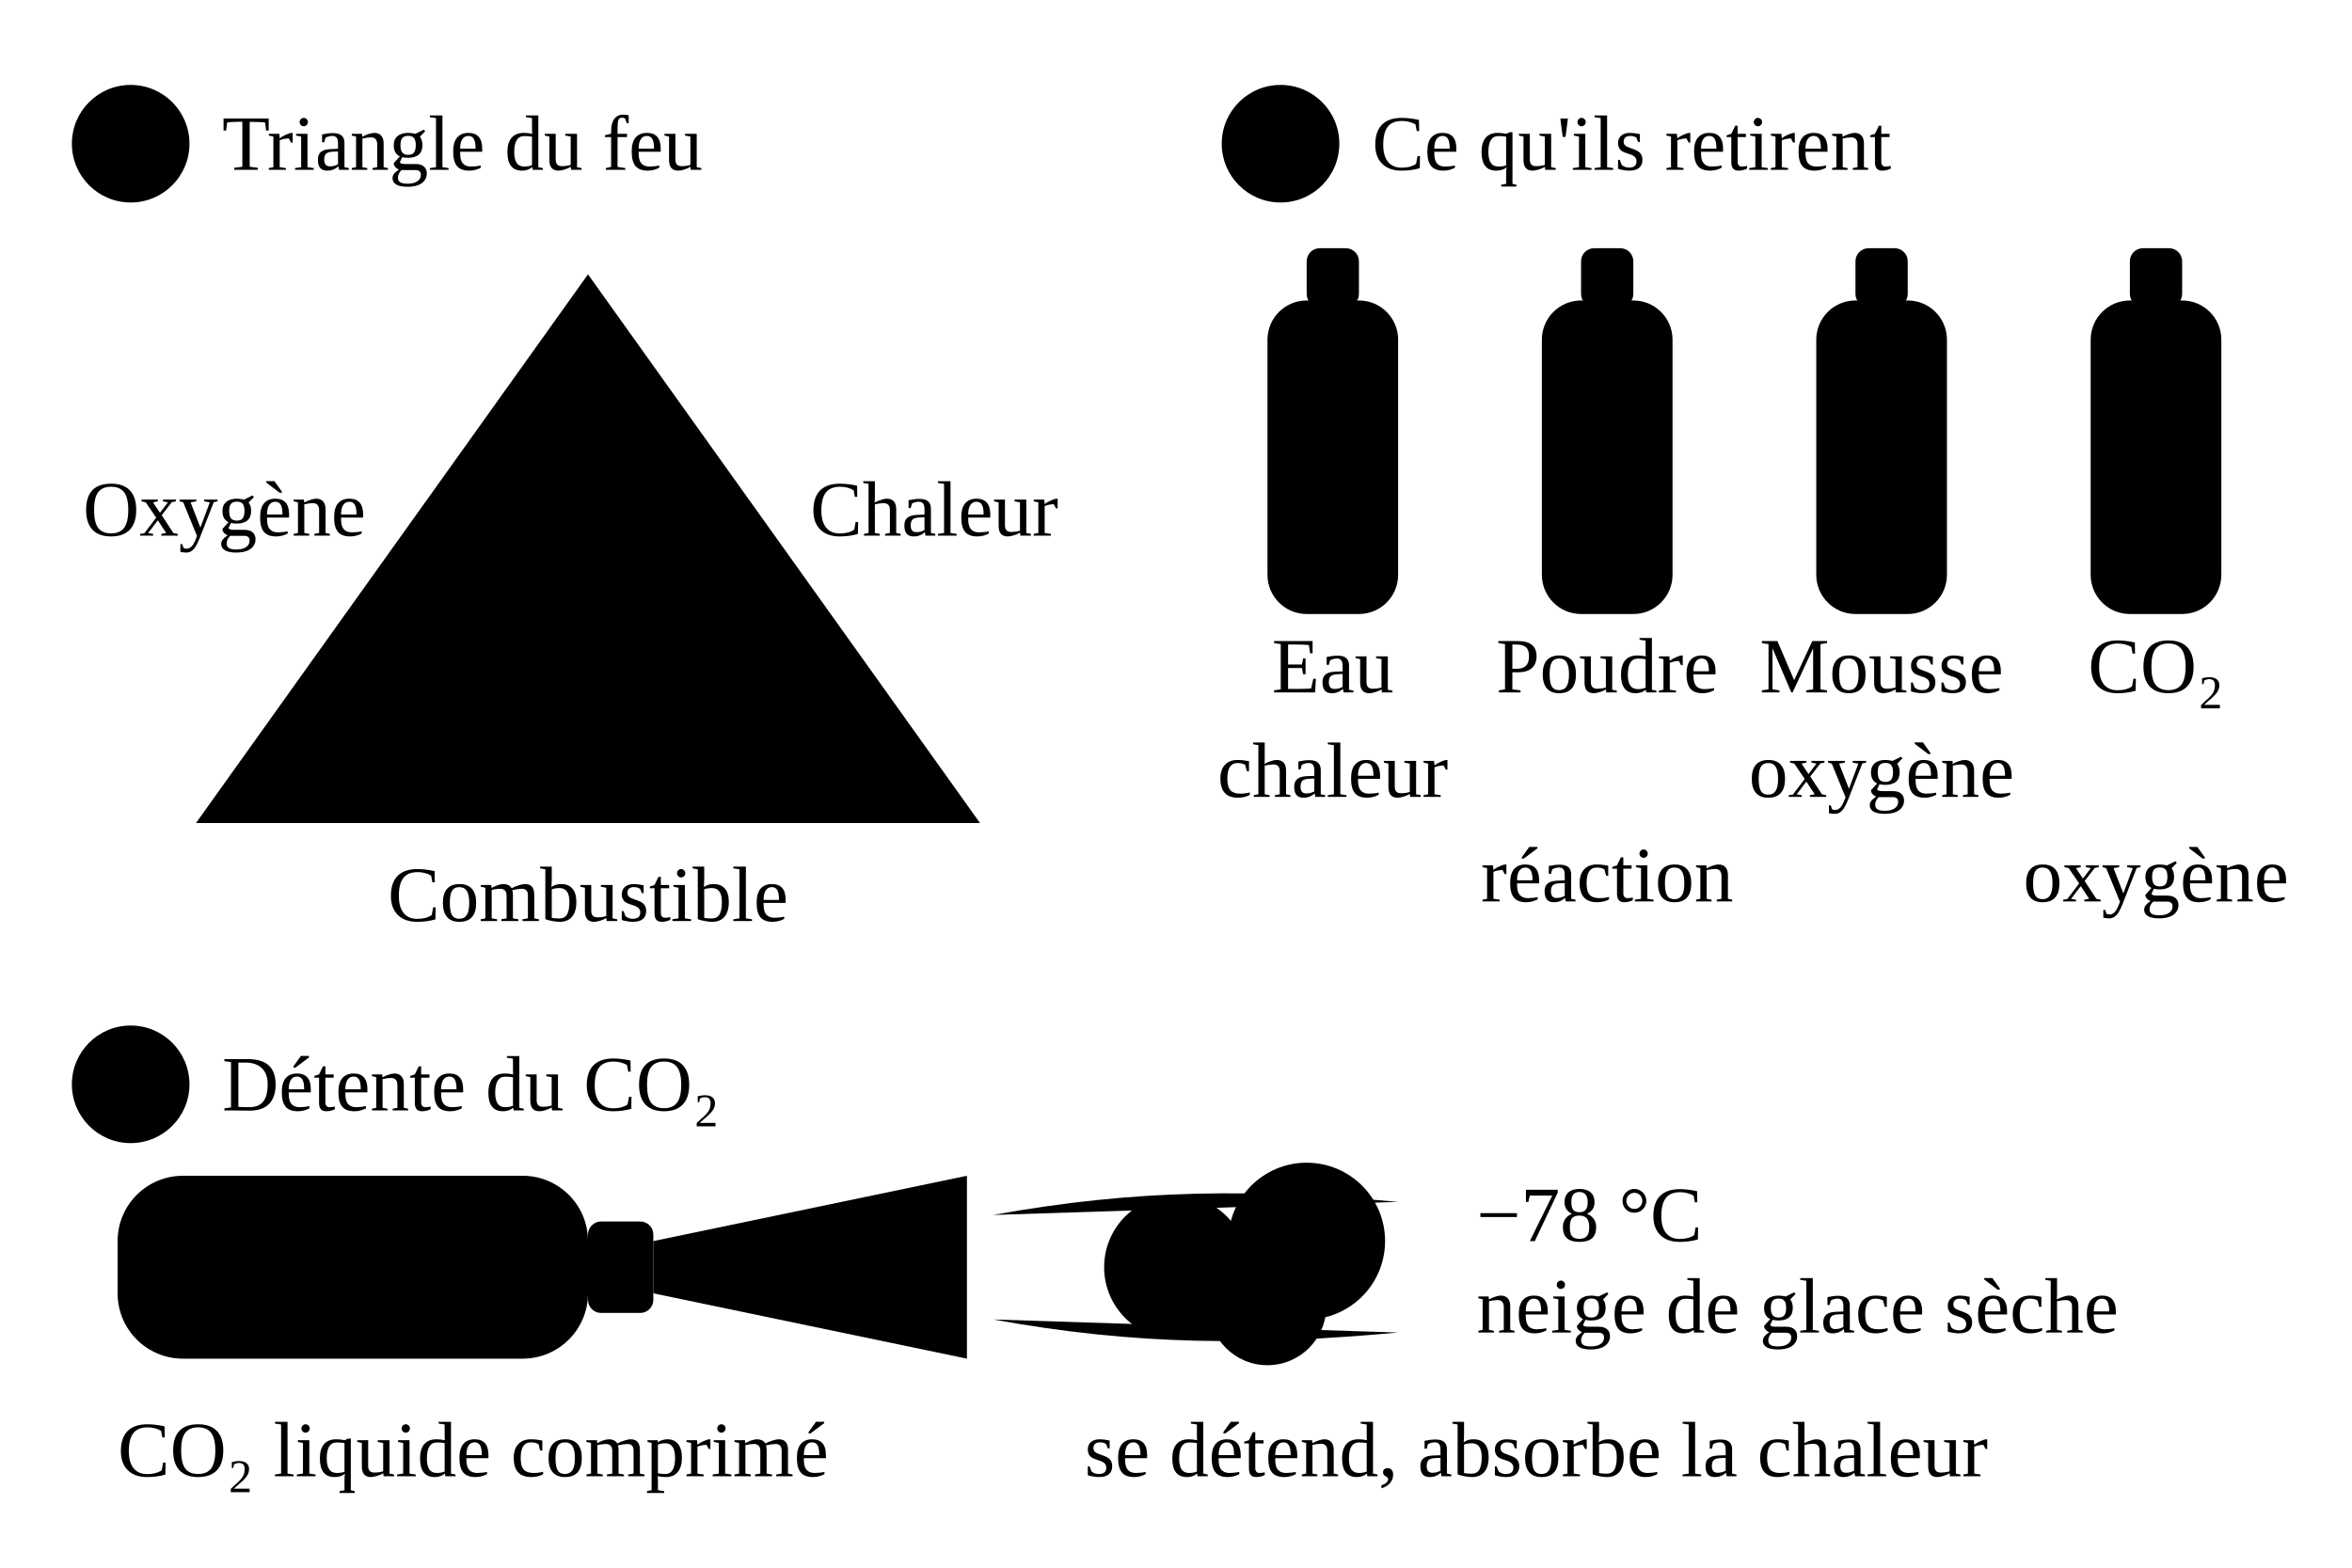
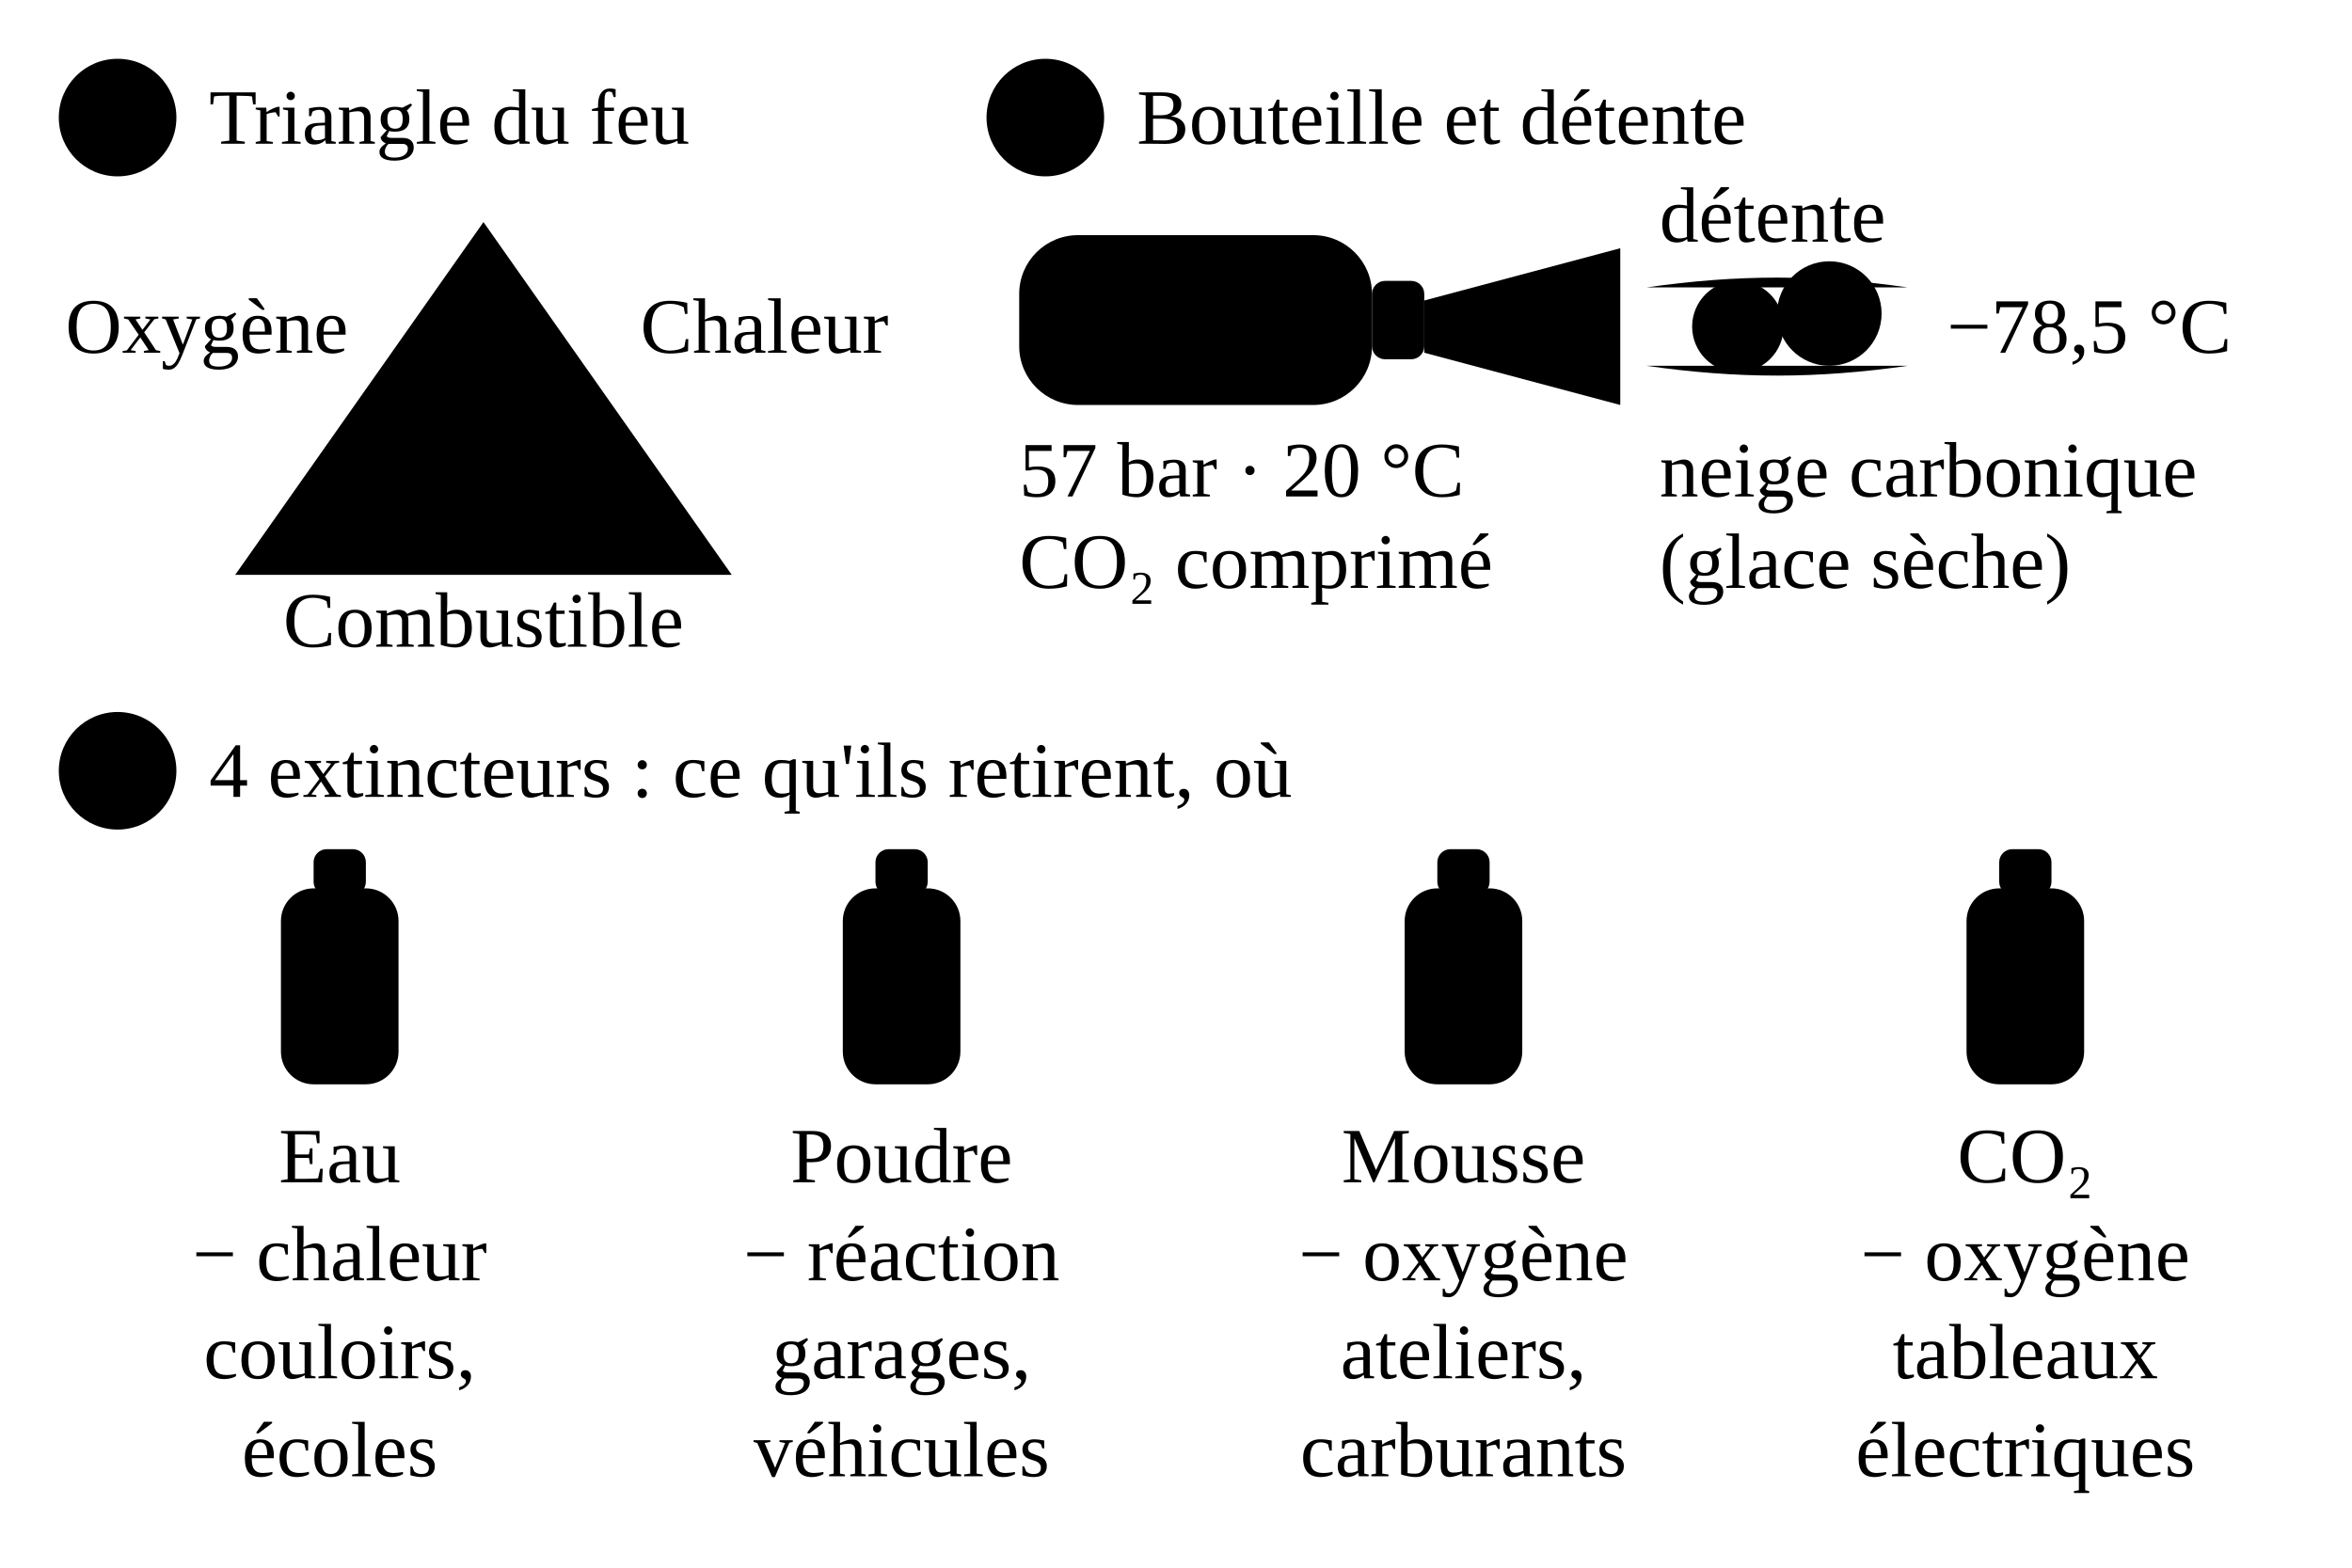
<svg xmlns="http://www.w3.org/2000/svg" viewBox="0 0 360 240">
-   <path class="s-dash" d="M178 14 V140" />
-   <path class="s-dash" d="M10 150 H350" />
+   <path class="s-dash" d="M146 12 V98" />
+   <path class="s-dash" d="M10 104 H350" />
  <g>
-     <circle class="s-badge" cx="20" cy="22" r="9" />
-     <text class="s-badge-text" x="20" y="22">1</text>
-     <text class="s-label" x="34" y="26">Triangle du feu</text>
-     <polygon class="s-line" points="90,42 30,126 150,126" />
-     <path class="s-fill-hot s-pulse" d="M90 76 C100 88 106 98 101 110 C98 117 82 117 79 110 C74 98 80 88 90 76 Z" />
-     <path class="s-hot" d="M90 76 C100 88 106 98 101 110 C98 117 82 117 79 110 C74 98 80 88 90 76 Z" />
-     <text class="s-small" x="56" y="82" text-anchor="end">Oxygène</text>
-     <text class="s-small s-text-hot" x="124" y="82">Chaleur</text>
-     <text class="s-small" x="90" y="141" text-anchor="middle">Combustible</text>
+     <circle class="s-badge" cx="18" cy="18" r="9" />
+     <text class="s-badge-text" x="18" y="18">1</text>
+     <text class="s-label" x="32" y="22">Triangle du feu</text>
+     <polygon class="s-line" points="74,34 36,88 112,88" />
+     <path class="s-fill-hot s-pulse" d="M74 54 C81 63 85 70 81 78 C79 83 69 83 67 78 C63 70 67 63 74 54 Z" />
+     <path class="s-hot" d="M74 54 C81 63 85 70 81 78 C79 83 69 83 67 78 C63 70 67 63 74 54 Z" />
+     <text class="s-tiny" x="10" y="54">Oxygène</text>
+     <text class="s-tiny s-text-hot" x="98" y="54">Chaleur</text>
+     <text class="s-tiny" x="74" y="99" text-anchor="middle">Combustible</text>
  </g>
  <g>
-     <circle class="s-badge" cx="196" cy="22" r="9" />
-     <text class="s-badge-text" x="196" y="22">2</text>
-     <text class="s-label" x="210" y="26">Ce qu'ils retirent</text>
-     <rect class="s-solid" x="194" y="46" width="20" height="48" rx="6" />
-     <rect class="s-solid" x="200" y="38" width="8" height="9" rx="2" />
-     <rect class="s-fill-cold" x="197" y="66" width="14" height="25" rx="4" />
-     <rect class="s-solid" x="236" y="46" width="20" height="48" rx="6" />
-     <rect class="s-solid" x="242" y="38" width="8" height="9" rx="2" />
-     <rect class="s-fill-muted" x="239" y="62" width="14" height="29" rx="4" />
-     <rect class="s-solid" x="278" y="46" width="20" height="48" rx="6" />
-     <rect class="s-solid" x="284" y="38" width="8" height="9" rx="2" />
-     <rect class="s-fill-accent" x="281" y="60" width="14" height="31" rx="4" />
-     <rect class="s-solid" x="320" y="46" width="20" height="48" rx="6" />
-     <rect class="s-solid" x="326" y="38" width="8" height="9" rx="2" />
-     <rect class="s-fill-cold" x="323" y="70" width="14" height="21" rx="4" />
-     <text class="s-tiny" x="204" y="106" text-anchor="middle">Eau</text>
-     <text class="s-tiny" x="246" y="106" text-anchor="middle">Poudre</text>
-     <text class="s-tiny" x="288" y="106" text-anchor="middle">Mousse</text>
-     <text class="s-tiny" x="330" y="106" text-anchor="middle">CO₂</text>
-     <text class="s-tiny s-text-hot" x="204" y="122" text-anchor="middle">chaleur</text>
-     <text class="s-tiny s-text-accent" x="246" y="138" text-anchor="middle">réaction</text>
-     <text class="s-tiny s-text-cold" x="288" y="122" text-anchor="middle">oxygène</text>
-     <text class="s-tiny s-text-cold" x="330" y="138" text-anchor="middle">oxygène</text>
+     <circle class="s-badge" cx="160" cy="18" r="9" />
+     <text class="s-badge-text" x="160" y="18">3</text>
+     <text class="s-label" x="174" y="22">Bouteille et détente</text>
+     <rect class="s-solid" x="156" y="36" width="54" height="26" rx="9" />
+     <rect class="s-fill-cold" x="160" y="49" width="46" height="10" rx="3" />
+     <circle class="s-fill-cold" cx="166" cy="43" r="2.2" />
+     <circle class="s-fill-cold" cx="174" cy="42" r="2.2" />
+     <circle class="s-fill-cold" cx="182" cy="43" r="2.2" />
+     <circle class="s-fill-cold" cx="190" cy="42" r="2.2" />
+     <circle class="s-fill-cold" cx="198" cy="43" r="2.2" />
+     <rect class="s-solid" x="210" y="43" width="8" height="12" rx="2" />
+     <polygon class="s-solid" points="218,46 248,38 248,62 218,54" />
+     <text class="s-tiny" x="156" y="76">57 bar · 20 °C</text>
+     <text class="s-tiny" x="156" y="90">CO₂ comprimé</text>
+     <text class="s-tiny" x="254" y="37">détente</text>
+     <path class="s-cold s-flow" d="M252 44 C266 42 278 42 292 44" marker-end="url(#mg-arrow-cold)" />
+     <path class="s-cold s-flow" d="M252 56 C266 58 278 58 292 56" marker-end="url(#mg-arrow-cold)" />
+     <circle class="s-fill-cold s-diffuse" cx="266" cy="50" r="7" />
+     <circle class="s-fill-cold s-diffuse s-delay-1" cx="280" cy="48" r="8" />
+     <text class="s-small s-text-cold" x="298" y="54">−78,5 °C</text>
+     <text class="s-tiny" x="254" y="76">neige carbonique</text>
+     <text class="s-tiny" x="254" y="90">(glace sèche)</text>
  </g>
  <g>
-     <circle class="s-badge" cx="20" cy="166" r="9" />
-     <text class="s-badge-text" x="20" y="166">3</text>
-     <text class="s-label" x="34" y="170">Détente du CO₂</text>
-     <rect class="s-solid" x="18" y="180" width="72" height="28" rx="10" />
-     <rect class="s-fill-cold" x="22" y="193" width="64" height="12" rx="4" />
-     <rect class="s-solid" x="90" y="187" width="10" height="14" rx="2" />
-     <polygon class="s-solid" points="100,190 148,180 148,208 100,198" />
-     <text class="s-tiny" x="18" y="226">CO₂ liquide comprimé</text>
-     <path class="s-cold s-flow" d="M152 186 C174 182 192 182 214 184" marker-end="url(#mg-arrow-cold)" />
-     <path class="s-cold s-flow" d="M152 202 C174 206 192 206 214 204" marker-end="url(#mg-arrow-cold)" />
-     <circle class="s-fill-cold s-diffuse" cx="180" cy="194" r="11" />
-     <circle class="s-fill-cold s-diffuse s-delay-1" cx="200" cy="190" r="12" />
-     <circle class="s-fill-cold s-diffuse s-delay-2" cx="194" cy="200" r="9" />
-     <text class="s-label s-text-cold" x="226" y="190">−78 °C</text>
-     <text class="s-tiny" x="226" y="204">neige de glace sèche</text>
-     <text class="s-tiny" x="166" y="226">se détend, absorbe la chaleur</text>
+     <circle class="s-badge" cx="18" cy="118" r="9" />
+     <text class="s-badge-text" x="18" y="118">2</text>
+     <text class="s-label" x="32" y="122">4 extincteurs : ce qu'ils retirent, où</text>
+     <rect class="s-solid" x="43" y="136" width="18" height="30" rx="5" />
+     <rect class="s-solid" x="48" y="130" width="8" height="7" rx="2" />
+     <rect class="s-fill-cold" x="46" y="148" width="12" height="15" rx="3" />
+     <rect class="s-solid" x="129" y="136" width="18" height="30" rx="5" />
+     <rect class="s-solid" x="134" y="130" width="8" height="7" rx="2" />
+     <rect class="s-fill-muted" x="132" y="146" width="12" height="17" rx="3" />
+     <rect class="s-solid" x="215" y="136" width="18" height="30" rx="5" />
+     <rect class="s-solid" x="220" y="130" width="8" height="7" rx="2" />
+     <rect class="s-fill-accent" x="218" y="144" width="12" height="19" rx="3" />
+     <rect class="s-solid" x="301" y="136" width="18" height="30" rx="5" />
+     <rect class="s-solid" x="306" y="130" width="8" height="7" rx="2" />
+     <rect class="s-fill-cold" x="304" y="152" width="12" height="11" rx="3" />
+     <text class="s-small" x="52" y="181" text-anchor="middle">Eau</text>
+     <text class="s-small" x="138" y="181" text-anchor="middle">Poudre</text>
+     <text class="s-small" x="224" y="181" text-anchor="middle">Mousse</text>
+     <text class="s-small" x="310" y="181" text-anchor="middle">CO₂</text>
+     <text class="s-tiny s-text-hot" x="52" y="196" text-anchor="middle">− chaleur</text>
+     <text class="s-tiny s-text-accent" x="138" y="196" text-anchor="middle">− réaction</text>
+     <text class="s-tiny s-text-cold" x="224" y="196" text-anchor="middle">− oxygène</text>
+     <text class="s-tiny s-text-cold" x="310" y="196" text-anchor="middle">− oxygène</text>
+     <text class="s-tiny" x="52" y="211" text-anchor="middle">couloirs,</text>
+     <text class="s-tiny" x="52" y="226" text-anchor="middle">écoles</text>
+     <text class="s-tiny" x="138" y="211" text-anchor="middle">garages,</text>
+     <text class="s-tiny" x="138" y="226" text-anchor="middle">véhicules</text>
+     <text class="s-tiny" x="224" y="211" text-anchor="middle">ateliers,</text>
+     <text class="s-tiny" x="224" y="226" text-anchor="middle">carburants</text>
+     <text class="s-tiny" x="310" y="211" text-anchor="middle">tableaux</text>
+     <text class="s-tiny" x="310" y="226" text-anchor="middle">électriques</text>
  </g>
</svg>
